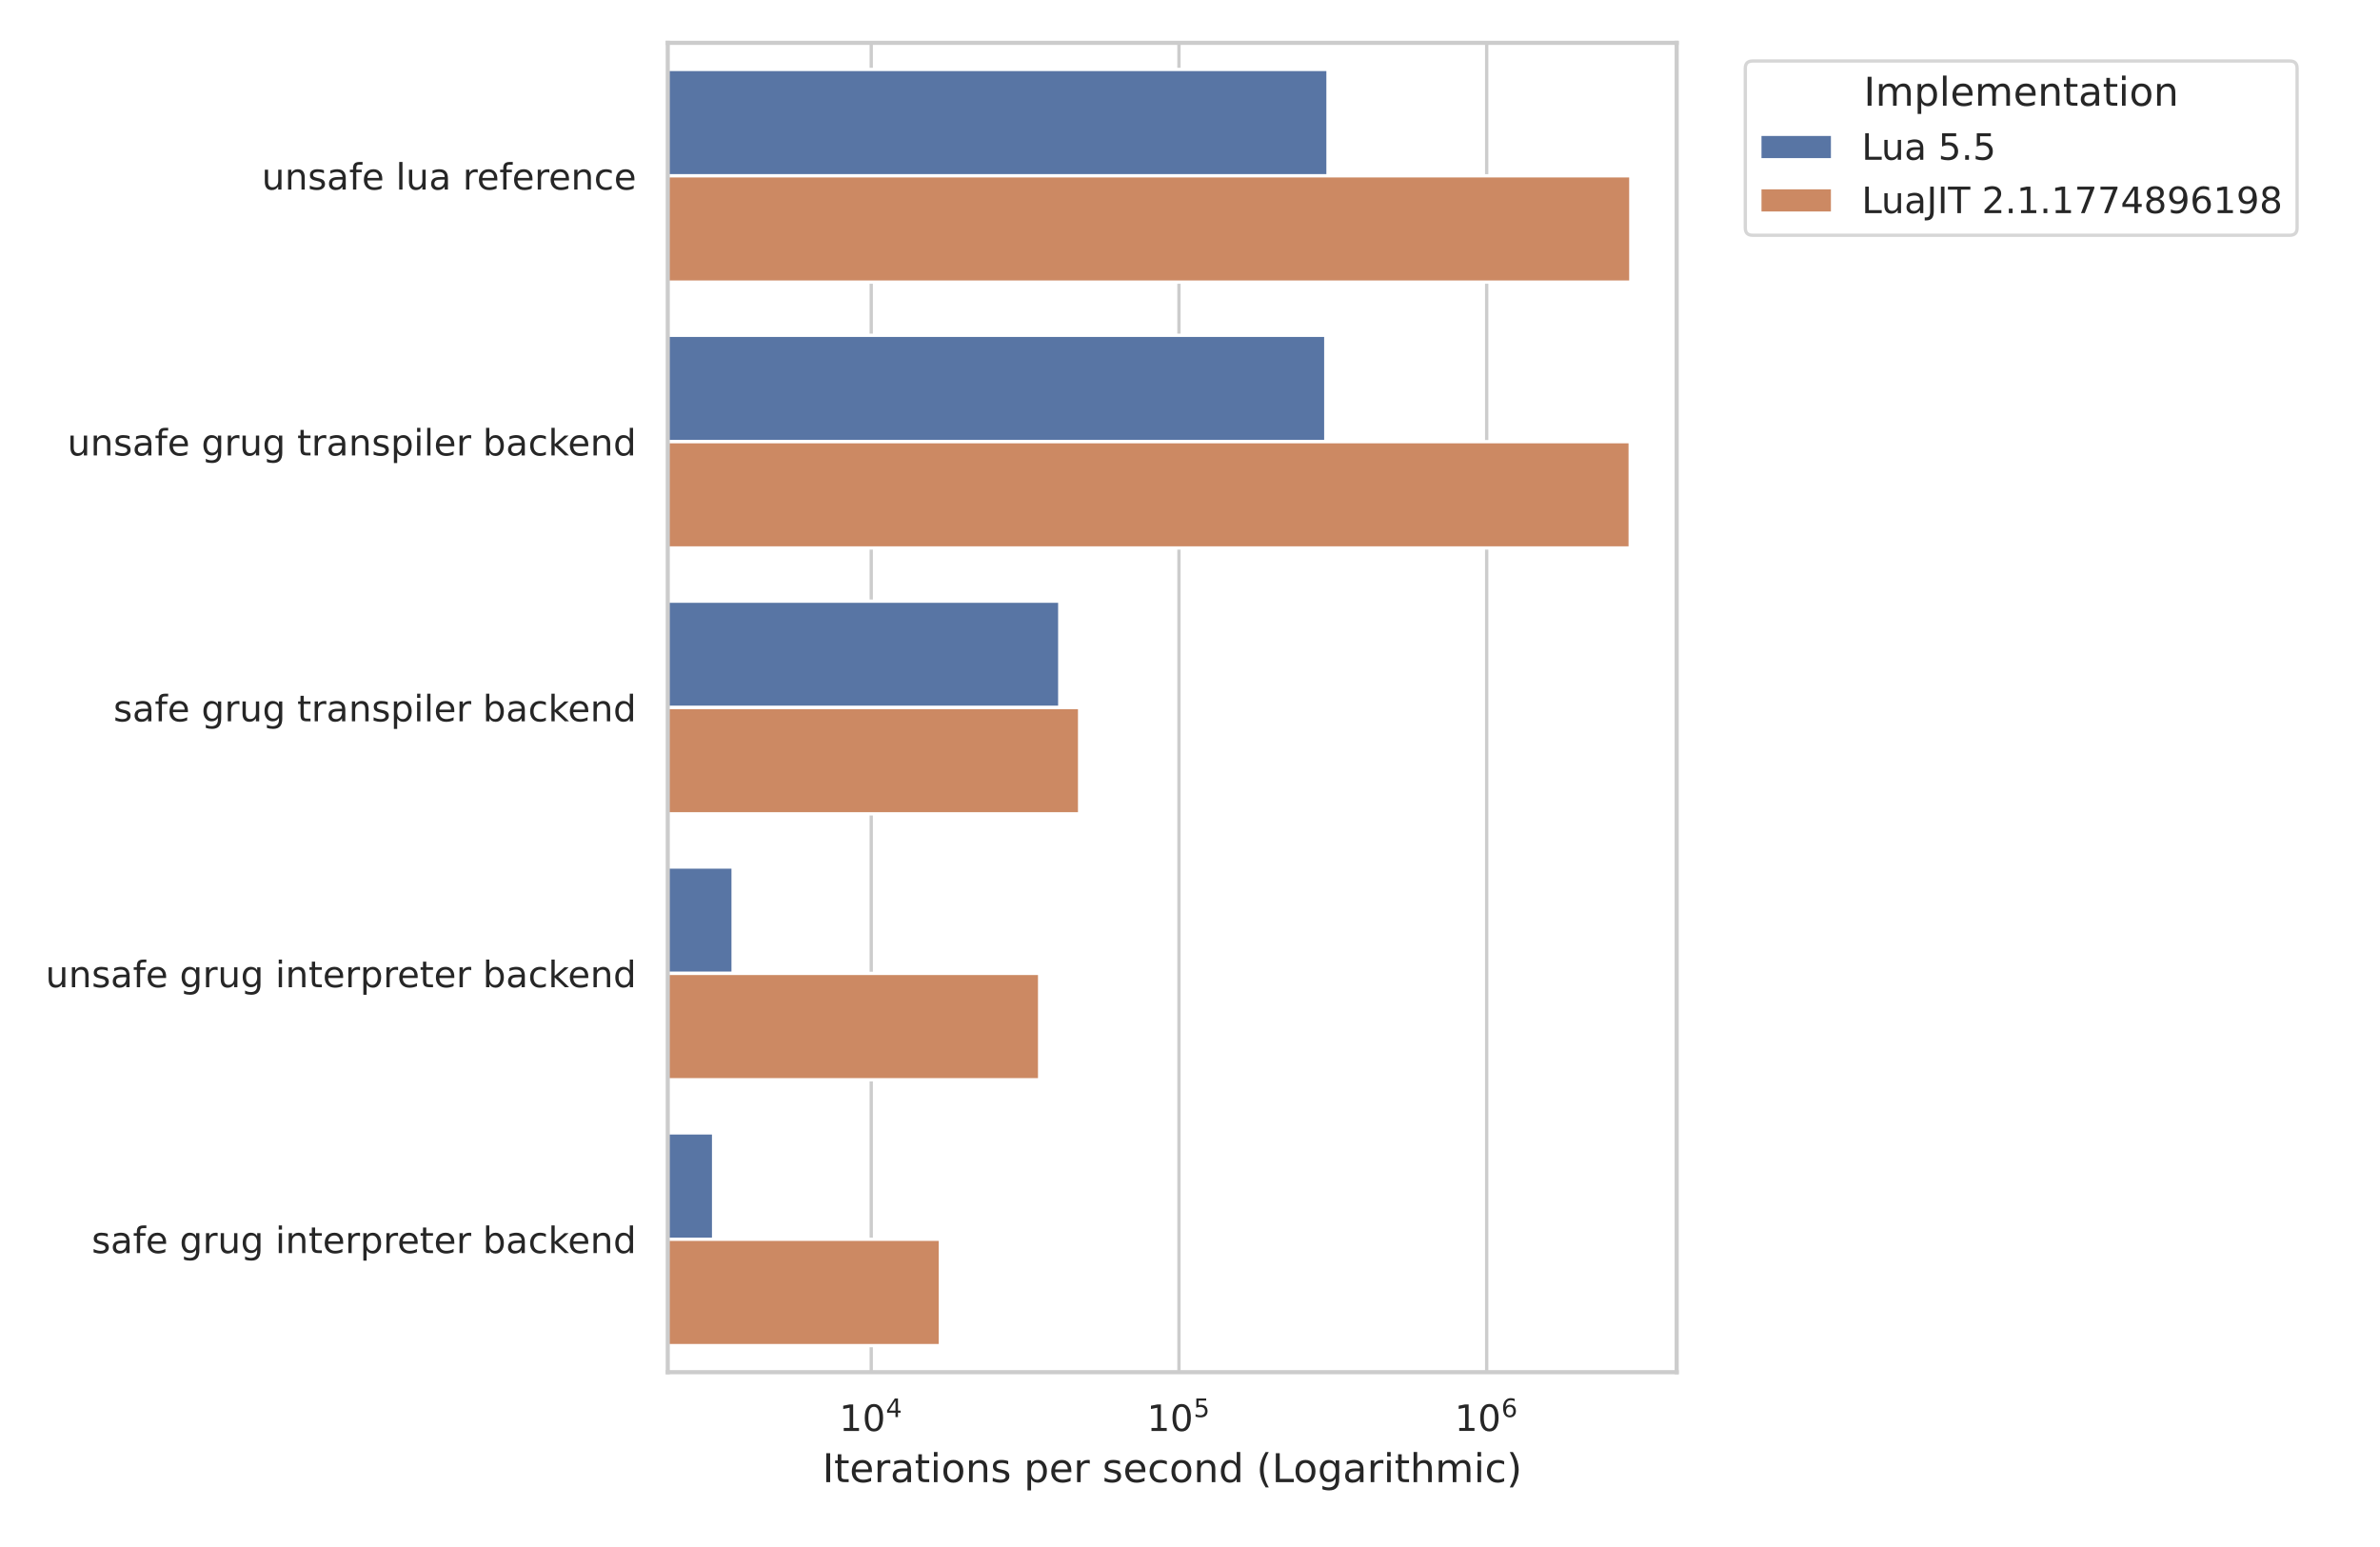
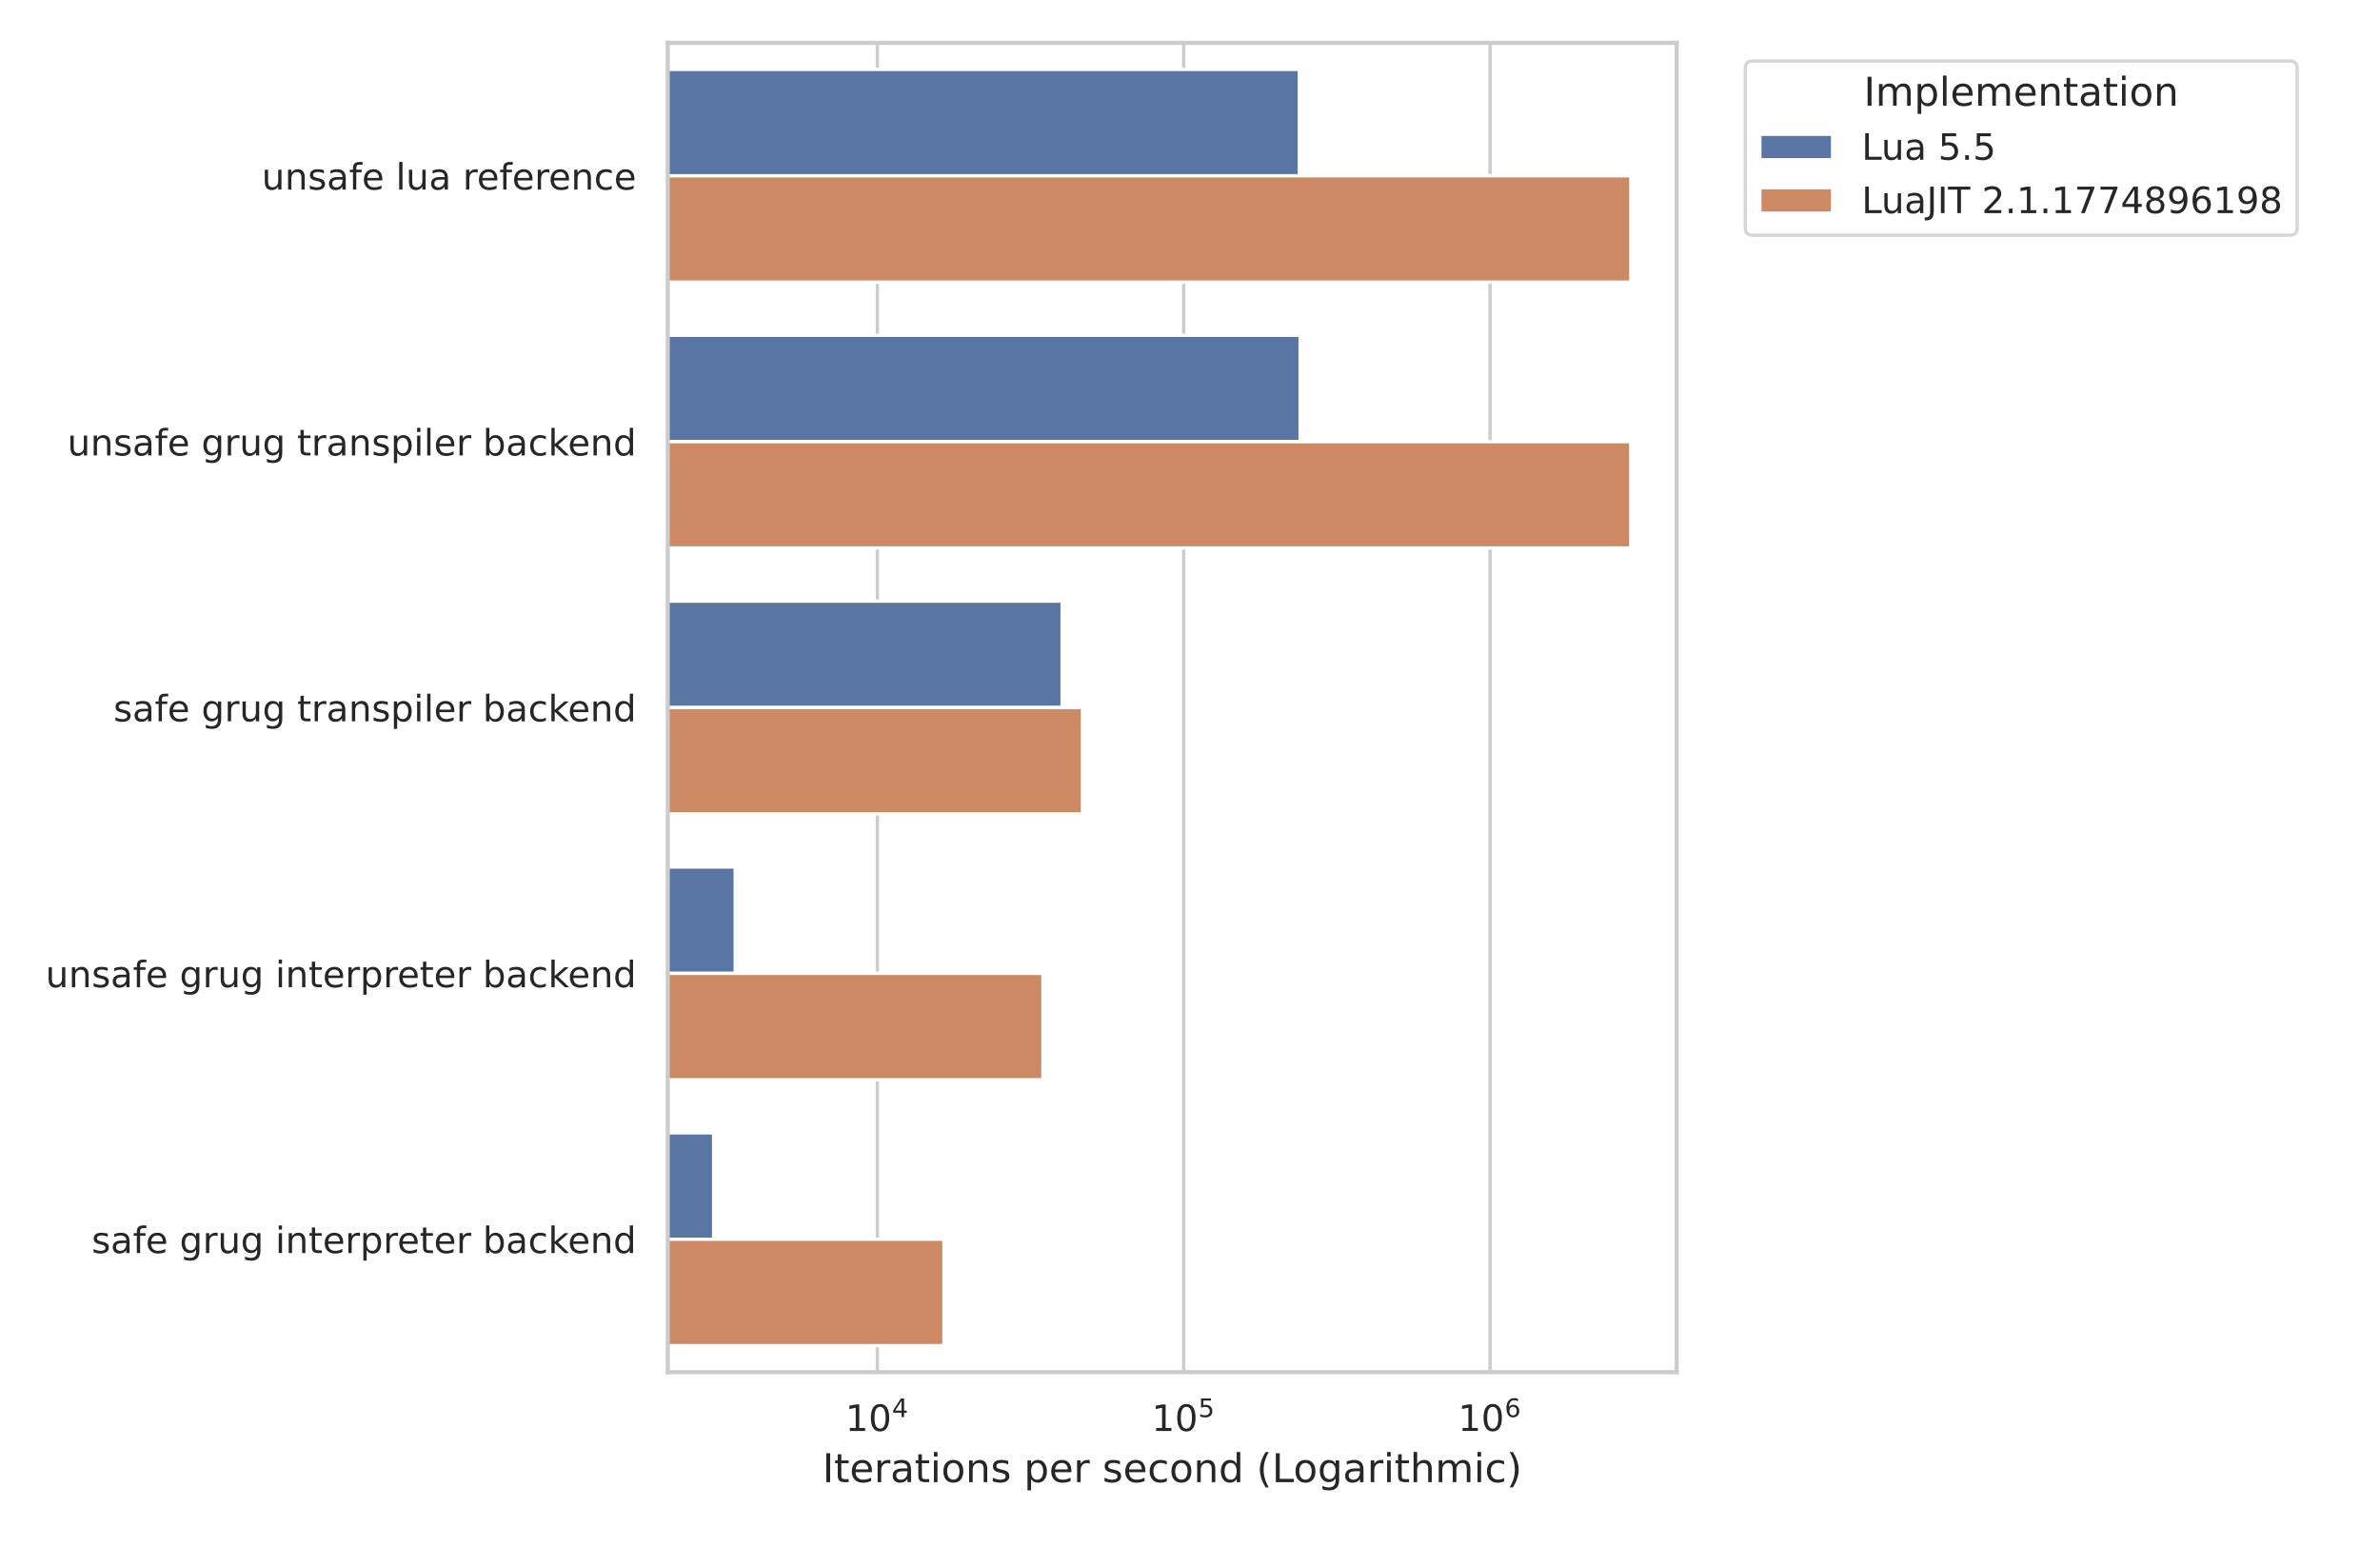
<svg xmlns="http://www.w3.org/2000/svg" xmlns:xlink="http://www.w3.org/1999/xlink" width="720pt" height="468pt" viewBox="0 0 720 468" version="1.1">
  <defs>
    <style type="text/css">*{stroke-linejoin: round; stroke-linecap: butt}</style>
  </defs>
  <g id="figure_1">
    <g id="patch_1">
      <path d="M 0 468  L 720 468  L 720 0  L 0 0  z " style="fill: #ffffff" />
    </g>
    <g id="axes_1">
      <g id="patch_2">
        <path d="M 202.01 415.116  L 507.23 415.116  L 507.23 12.96  L 202.01 12.96  z " style="fill: #ffffff" />
      </g>
      <g id="matplotlib.axis_1">
        <g id="xtick_1">
          <g id="line2d_1">
-             <path d="M 263.566 415.116  L 263.566 12.96  " clip-path="url(#pcbdeb137a8)" style="fill: none; stroke: #cccccc; stroke-linecap: round" />
+             <path d="M 265.416 415.116  L 265.416 12.96  " clip-path="url(#p8ae3b99947)" style="fill: none; stroke: #cccccc; stroke-linecap: round" />
          </g>
          <g id="text_1">
-             <g style="fill: #262626" transform="translate(253.8859 432.9743) scale(0.11 -0.11)">
+             <g style="fill: #262626" transform="translate(255.7357 432.9743) scale(0.11 -0.11)">
              <defs>
                <path id="DejaVuSans-31" d="M 794 531  L 1825 531  L 1825 4091  L 703 3866  L 703 4441  L 1819 4666  L 2450 4666  L 2450 531  L 3481 531  L 3481 0  L 794 0  L 794 531  z " transform="scale(0.015625)" />
                <path id="DejaVuSans-30" d="M 2034 4250  Q 1547 4250 1301 3770  Q 1056 3291 1056 2328  Q 1056 1369 1301 889  Q 1547 409 2034 409  Q 2525 409 2770 889  Q 3016 1369 3016 2328  Q 3016 3291 2770 3770  Q 2525 4250 2034 4250  z M 2034 4750  Q 2819 4750 3233 4129  Q 3647 3509 3647 2328  Q 3647 1150 3233 529  Q 2819 -91 2034 -91  Q 1250 -91 836 529  Q 422 1150 422 2328  Q 422 3509 836 4129  Q 1250 4750 2034 4750  z " transform="scale(0.015625)" />
                <path id="DejaVuSans-34" d="M 2419 4116  L 825 1625  L 2419 1625  L 2419 4116  z M 2253 4666  L 3047 4666  L 3047 1625  L 3713 1625  L 3713 1100  L 3047 1100  L 3047 0  L 2419 0  L 2419 1100  L 313 1100  L 313 1709  L 2253 4666  z " transform="scale(0.015625)" />
              </defs>
              <use xlink:href="#DejaVuSans-31" transform="translate(0 0.684375)" />
              <use xlink:href="#DejaVuSans-30" transform="translate(63.62305 0.684375)" />
              <use xlink:href="#DejaVuSans-34" transform="translate(128.2031 38.96563) scale(0.7)" />
            </g>
          </g>
        </g>
        <g id="xtick_2">
          <g id="line2d_2">
-             <path d="M 356.662 415.116  L 356.662 12.96  " clip-path="url(#pcbdeb137a8)" style="fill: none; stroke: #cccccc; stroke-linecap: round" />
+             <path d="M 358.092 415.116  L 358.092 12.96  " clip-path="url(#p8ae3b99947)" style="fill: none; stroke: #cccccc; stroke-linecap: round" />
          </g>
          <g id="text_2">
-             <g style="fill: #262626" transform="translate(346.9825 432.9743) scale(0.11 -0.11)">
+             <g style="fill: #262626" transform="translate(348.4123 432.9743) scale(0.11 -0.11)">
              <defs>
                <path id="DejaVuSans-35" d="M 691 4666  L 3169 4666  L 3169 4134  L 1269 4134  L 1269 2991  Q 1406 3038 1543 3061  Q 1681 3084 1819 3084  Q 2600 3084 3056 2656  Q 3513 2228 3513 1497  Q 3513 744 3044 326  Q 2575 -91 1722 -91  Q 1428 -91 1123 -41  Q 819 9 494 109  L 494 744  Q 775 591 1075 516  Q 1375 441 1709 441  Q 2250 441 2565 725  Q 2881 1009 2881 1497  Q 2881 1984 2565 2268  Q 2250 2553 1709 2553  Q 1456 2553 1204 2497  Q 953 2441 691 2322  L 691 4666  z " transform="scale(0.015625)" />
              </defs>
              <use xlink:href="#DejaVuSans-31" transform="translate(0 0.684375)" />
              <use xlink:href="#DejaVuSans-30" transform="translate(63.62305 0.684375)" />
              <use xlink:href="#DejaVuSans-35" transform="translate(128.2031 38.96563) scale(0.7)" />
            </g>
          </g>
        </g>
        <g id="xtick_3">
          <g id="line2d_3">
-             <path d="M 449.759 415.116  L 449.759 12.96  " clip-path="url(#pcbdeb137a8)" style="fill: none; stroke: #cccccc; stroke-linecap: round" />
+             <path d="M 450.769 415.116  L 450.769 12.96  " clip-path="url(#p8ae3b99947)" style="fill: none; stroke: #cccccc; stroke-linecap: round" />
          </g>
          <g id="text_3">
-             <g style="fill: #262626" transform="translate(440.0791 432.9743) scale(0.11 -0.11)">
+             <g style="fill: #262626" transform="translate(441.0889 432.9743) scale(0.11 -0.11)">
              <defs>
                <path id="DejaVuSans-36" d="M 2113 2584  Q 1688 2584 1439 2293  Q 1191 2003 1191 1497  Q 1191 994 1439 701  Q 1688 409 2113 409  Q 2538 409 2786 701  Q 3034 994 3034 1497  Q 3034 2003 2786 2293  Q 2538 2584 2113 2584  z M 3366 4563  L 3366 3988  Q 3128 4100 2886 4159  Q 2644 4219 2406 4219  Q 1781 4219 1451 3797  Q 1122 3375 1075 2522  Q 1259 2794 1537 2939  Q 1816 3084 2150 3084  Q 2853 3084 3261 2657  Q 3669 2231 3669 1497  Q 3669 778 3244 343  Q 2819 -91 2113 -91  Q 1303 -91 875 529  Q 447 1150 447 2328  Q 447 3434 972 4092  Q 1497 4750 2381 4750  Q 2619 4750 2861 4703  Q 3103 4656 3366 4563  z " transform="scale(0.015625)" />
              </defs>
              <use xlink:href="#DejaVuSans-31" transform="translate(0 0.765625)" />
              <use xlink:href="#DejaVuSans-30" transform="translate(63.62305 0.765625)" />
              <use xlink:href="#DejaVuSans-36" transform="translate(128.2031 39.04688) scale(0.7)" />
            </g>
          </g>
        </g>
        <g id="xtick_4" />
        <g id="xtick_5" />
        <g id="xtick_6" />
        <g id="xtick_7" />
        <g id="xtick_8" />
        <g id="xtick_9" />
        <g id="xtick_10" />
        <g id="xtick_11" />
        <g id="xtick_12" />
        <g id="xtick_13" />
        <g id="xtick_14" />
        <g id="xtick_15" />
        <g id="xtick_16" />
        <g id="xtick_17" />
        <g id="xtick_18" />
        <g id="xtick_19" />
        <g id="xtick_20" />
        <g id="xtick_21" />
        <g id="xtick_22" />
        <g id="xtick_23" />
        <g id="xtick_24" />
        <g id="xtick_25" />
        <g id="xtick_26" />
        <g id="xtick_27" />
        <g id="xtick_28" />
        <g id="xtick_29" />
        <g id="text_4">
          <g style="fill: #262626" transform="translate(248.7809 448.3801) scale(0.12 -0.12)">
            <defs>
              <path id="DejaVuSans-49" d="M 628 4666  L 1259 4666  L 1259 0  L 628 0  L 628 4666  z " transform="scale(0.015625)" />
              <path id="DejaVuSans-74" d="M 1172 4494  L 1172 3500  L 2356 3500  L 2356 3053  L 1172 3053  L 1172 1153  Q 1172 725 1289 603  Q 1406 481 1766 481  L 2356 481  L 2356 0  L 1766 0  Q 1100 0 847 248  Q 594 497 594 1153  L 594 3053  L 172 3053  L 172 3500  L 594 3500  L 594 4494  L 1172 4494  z " transform="scale(0.015625)" />
              <path id="DejaVuSans-65" d="M 3597 1894  L 3597 1613  L 953 1613  Q 991 1019 1311 708  Q 1631 397 2203 397  Q 2534 397 2845 478  Q 3156 559 3463 722  L 3463 178  Q 3153 47 2828 -22  Q 2503 -91 2169 -91  Q 1331 -91 842 396  Q 353 884 353 1716  Q 353 2575 817 3079  Q 1281 3584 2069 3584  Q 2775 3584 3186 3129  Q 3597 2675 3597 1894  z M 3022 2063  Q 3016 2534 2758 2815  Q 2500 3097 2075 3097  Q 1594 3097 1305 2825  Q 1016 2553 972 2059  L 3022 2063  z " transform="scale(0.015625)" />
              <path id="DejaVuSans-72" d="M 2631 2963  Q 2534 3019 2420 3045  Q 2306 3072 2169 3072  Q 1681 3072 1420 2755  Q 1159 2438 1159 1844  L 1159 0  L 581 0  L 581 3500  L 1159 3500  L 1159 2956  Q 1341 3275 1631 3429  Q 1922 3584 2338 3584  Q 2397 3584 2469 3576  Q 2541 3569 2628 3553  L 2631 2963  z " transform="scale(0.015625)" />
              <path id="DejaVuSans-61" d="M 2194 1759  Q 1497 1759 1228 1600  Q 959 1441 959 1056  Q 959 750 1161 570  Q 1363 391 1709 391  Q 2188 391 2477 730  Q 2766 1069 2766 1631  L 2766 1759  L 2194 1759  z M 3341 1997  L 3341 0  L 2766 0  L 2766 531  Q 2569 213 2275 61  Q 1981 -91 1556 -91  Q 1019 -91 701 211  Q 384 513 384 1019  Q 384 1609 779 1909  Q 1175 2209 1959 2209  L 2766 2209  L 2766 2266  Q 2766 2663 2505 2880  Q 2244 3097 1772 3097  Q 1472 3097 1187 3025  Q 903 2953 641 2809  L 641 3341  Q 956 3463 1253 3523  Q 1550 3584 1831 3584  Q 2591 3584 2966 3190  Q 3341 2797 3341 1997  z " transform="scale(0.015625)" />
              <path id="DejaVuSans-69" d="M 603 3500  L 1178 3500  L 1178 0  L 603 0  L 603 3500  z M 603 4863  L 1178 4863  L 1178 4134  L 603 4134  L 603 4863  z " transform="scale(0.015625)" />
              <path id="DejaVuSans-6f" d="M 1959 3097  Q 1497 3097 1228 2736  Q 959 2375 959 1747  Q 959 1119 1226 758  Q 1494 397 1959 397  Q 2419 397 2687 759  Q 2956 1122 2956 1747  Q 2956 2369 2687 2733  Q 2419 3097 1959 3097  z M 1959 3584  Q 2709 3584 3137 3096  Q 3566 2609 3566 1747  Q 3566 888 3137 398  Q 2709 -91 1959 -91  Q 1206 -91 779 398  Q 353 888 353 1747  Q 353 2609 779 3096  Q 1206 3584 1959 3584  z " transform="scale(0.015625)" />
              <path id="DejaVuSans-6e" d="M 3513 2113  L 3513 0  L 2938 0  L 2938 2094  Q 2938 2591 2744 2837  Q 2550 3084 2163 3084  Q 1697 3084 1428 2787  Q 1159 2491 1159 1978  L 1159 0  L 581 0  L 581 3500  L 1159 3500  L 1159 2956  Q 1366 3272 1645 3428  Q 1925 3584 2291 3584  Q 2894 3584 3203 3211  Q 3513 2838 3513 2113  z " transform="scale(0.015625)" />
              <path id="DejaVuSans-73" d="M 2834 3397  L 2834 2853  Q 2591 2978 2328 3040  Q 2066 3103 1784 3103  Q 1356 3103 1142 2972  Q 928 2841 928 2578  Q 928 2378 1081 2264  Q 1234 2150 1697 2047  L 1894 2003  Q 2506 1872 2764 1633  Q 3022 1394 3022 966  Q 3022 478 2636 193  Q 2250 -91 1575 -91  Q 1294 -91 989 -36  Q 684 19 347 128  L 347 722  Q 666 556 975 473  Q 1284 391 1588 391  Q 1994 391 2212 530  Q 2431 669 2431 922  Q 2431 1156 2273 1281  Q 2116 1406 1581 1522  L 1381 1569  Q 847 1681 609 1914  Q 372 2147 372 2553  Q 372 3047 722 3315  Q 1072 3584 1716 3584  Q 2034 3584 2315 3537  Q 2597 3491 2834 3397  z " transform="scale(0.015625)" />
              <path id="DejaVuSans-20" transform="scale(0.015625)" />
              <path id="DejaVuSans-70" d="M 1159 525  L 1159 -1331  L 581 -1331  L 581 3500  L 1159 3500  L 1159 2969  Q 1341 3281 1617 3432  Q 1894 3584 2278 3584  Q 2916 3584 3314 3078  Q 3713 2572 3713 1747  Q 3713 922 3314 415  Q 2916 -91 2278 -91  Q 1894 -91 1617 61  Q 1341 213 1159 525  z M 3116 1747  Q 3116 2381 2855 2742  Q 2594 3103 2138 3103  Q 1681 3103 1420 2742  Q 1159 2381 1159 1747  Q 1159 1113 1420 752  Q 1681 391 2138 391  Q 2594 391 2855 752  Q 3116 1113 3116 1747  z " transform="scale(0.015625)" />
              <path id="DejaVuSans-63" d="M 3122 3366  L 3122 2828  Q 2878 2963 2633 3030  Q 2388 3097 2138 3097  Q 1578 3097 1268 2742  Q 959 2388 959 1747  Q 959 1106 1268 751  Q 1578 397 2138 397  Q 2388 397 2633 464  Q 2878 531 3122 666  L 3122 134  Q 2881 22 2623 -34  Q 2366 -91 2075 -91  Q 1284 -91 818 406  Q 353 903 353 1747  Q 353 2603 823 3093  Q 1294 3584 2113 3584  Q 2378 3584 2631 3529  Q 2884 3475 3122 3366  z " transform="scale(0.015625)" />
              <path id="DejaVuSans-64" d="M 2906 2969  L 2906 4863  L 3481 4863  L 3481 0  L 2906 0  L 2906 525  Q 2725 213 2448 61  Q 2172 -91 1784 -91  Q 1150 -91 751 415  Q 353 922 353 1747  Q 353 2572 751 3078  Q 1150 3584 1784 3584  Q 2172 3584 2448 3432  Q 2725 3281 2906 2969  z M 947 1747  Q 947 1113 1208 752  Q 1469 391 1925 391  Q 2381 391 2643 752  Q 2906 1113 2906 1747  Q 2906 2381 2643 2742  Q 2381 3103 1925 3103  Q 1469 3103 1208 2742  Q 947 2381 947 1747  z " transform="scale(0.015625)" />
              <path id="DejaVuSans-28" d="M 1984 4856  Q 1566 4138 1362 3434  Q 1159 2731 1159 2009  Q 1159 1288 1364 580  Q 1569 -128 1984 -844  L 1484 -844  Q 1016 -109 783 600  Q 550 1309 550 2009  Q 550 2706 781 3412  Q 1013 4119 1484 4856  L 1984 4856  z " transform="scale(0.015625)" />
              <path id="DejaVuSans-4c" d="M 628 4666  L 1259 4666  L 1259 531  L 3531 531  L 3531 0  L 628 0  L 628 4666  z " transform="scale(0.015625)" />
              <path id="DejaVuSans-67" d="M 2906 1791  Q 2906 2416 2648 2759  Q 2391 3103 1925 3103  Q 1463 3103 1205 2759  Q 947 2416 947 1791  Q 947 1169 1205 825  Q 1463 481 1925 481  Q 2391 481 2648 825  Q 2906 1169 2906 1791  z M 3481 434  Q 3481 -459 3084 -895  Q 2688 -1331 1869 -1331  Q 1566 -1331 1297 -1286  Q 1028 -1241 775 -1147  L 775 -588  Q 1028 -725 1275 -790  Q 1522 -856 1778 -856  Q 2344 -856 2625 -561  Q 2906 -266 2906 331  L 2906 616  Q 2728 306 2450 153  Q 2172 0 1784 0  Q 1141 0 747 490  Q 353 981 353 1791  Q 353 2603 747 3093  Q 1141 3584 1784 3584  Q 2172 3584 2450 3431  Q 2728 3278 2906 2969  L 2906 3500  L 3481 3500  L 3481 434  z " transform="scale(0.015625)" />
              <path id="DejaVuSans-68" d="M 3513 2113  L 3513 0  L 2938 0  L 2938 2094  Q 2938 2591 2744 2837  Q 2550 3084 2163 3084  Q 1697 3084 1428 2787  Q 1159 2491 1159 1978  L 1159 0  L 581 0  L 581 4863  L 1159 4863  L 1159 2956  Q 1366 3272 1645 3428  Q 1925 3584 2291 3584  Q 2894 3584 3203 3211  Q 3513 2838 3513 2113  z " transform="scale(0.015625)" />
              <path id="DejaVuSans-6d" d="M 3328 2828  Q 3544 3216 3844 3400  Q 4144 3584 4550 3584  Q 5097 3584 5394 3201  Q 5691 2819 5691 2113  L 5691 0  L 5113 0  L 5113 2094  Q 5113 2597 4934 2840  Q 4756 3084 4391 3084  Q 3944 3084 3684 2787  Q 3425 2491 3425 1978  L 3425 0  L 2847 0  L 2847 2094  Q 2847 2600 2669 2842  Q 2491 3084 2119 3084  Q 1678 3084 1418 2786  Q 1159 2488 1159 1978  L 1159 0  L 581 0  L 581 3500  L 1159 3500  L 1159 2956  Q 1356 3278 1631 3431  Q 1906 3584 2284 3584  Q 2666 3584 2933 3390  Q 3200 3197 3328 2828  z " transform="scale(0.015625)" />
              <path id="DejaVuSans-29" d="M 513 4856  L 1013 4856  Q 1481 4119 1714 3412  Q 1947 2706 1947 2009  Q 1947 1309 1714 600  Q 1481 -109 1013 -844  L 513 -844  Q 928 -128 1133 580  Q 1338 1288 1338 2009  Q 1338 2731 1133 3434  Q 928 4138 513 4856  z " transform="scale(0.015625)" />
            </defs>
            <use xlink:href="#DejaVuSans-49" />
            <use xlink:href="#DejaVuSans-74" transform="translate(29.49219 0)" />
            <use xlink:href="#DejaVuSans-65" transform="translate(68.70117 0)" />
            <use xlink:href="#DejaVuSans-72" transform="translate(130.2246 0)" />
            <use xlink:href="#DejaVuSans-61" transform="translate(171.3379 0)" />
            <use xlink:href="#DejaVuSans-74" transform="translate(232.6172 0)" />
            <use xlink:href="#DejaVuSans-69" transform="translate(271.8262 0)" />
            <use xlink:href="#DejaVuSans-6f" transform="translate(299.6094 0)" />
            <use xlink:href="#DejaVuSans-6e" transform="translate(360.791 0)" />
            <use xlink:href="#DejaVuSans-73" transform="translate(424.1699 0)" />
            <use xlink:href="#DejaVuSans-20" transform="translate(476.2695 0)" />
            <use xlink:href="#DejaVuSans-70" transform="translate(508.0566 0)" />
            <use xlink:href="#DejaVuSans-65" transform="translate(571.5332 0)" />
            <use xlink:href="#DejaVuSans-72" transform="translate(633.0566 0)" />
            <use xlink:href="#DejaVuSans-20" transform="translate(674.1699 0)" />
            <use xlink:href="#DejaVuSans-73" transform="translate(705.957 0)" />
            <use xlink:href="#DejaVuSans-65" transform="translate(758.0566 0)" />
            <use xlink:href="#DejaVuSans-63" transform="translate(819.5801 0)" />
            <use xlink:href="#DejaVuSans-6f" transform="translate(874.5605 0)" />
            <use xlink:href="#DejaVuSans-6e" transform="translate(935.7422 0)" />
            <use xlink:href="#DejaVuSans-64" transform="translate(999.1211 0)" />
            <use xlink:href="#DejaVuSans-20" transform="translate(1062.598 0)" />
            <use xlink:href="#DejaVuSans-28" transform="translate(1094.385 0)" />
            <use xlink:href="#DejaVuSans-4c" transform="translate(1133.398 0)" />
            <use xlink:href="#DejaVuSans-6f" transform="translate(1187.361 0)" />
            <use xlink:href="#DejaVuSans-67" transform="translate(1248.543 0)" />
            <use xlink:href="#DejaVuSans-61" transform="translate(1312.02 0)" />
            <use xlink:href="#DejaVuSans-72" transform="translate(1373.299 0)" />
            <use xlink:href="#DejaVuSans-69" transform="translate(1414.412 0)" />
            <use xlink:href="#DejaVuSans-74" transform="translate(1442.195 0)" />
            <use xlink:href="#DejaVuSans-68" transform="translate(1481.404 0)" />
            <use xlink:href="#DejaVuSans-6d" transform="translate(1544.783 0)" />
            <use xlink:href="#DejaVuSans-69" transform="translate(1642.195 0)" />
            <use xlink:href="#DejaVuSans-63" transform="translate(1669.979 0)" />
            <use xlink:href="#DejaVuSans-29" transform="translate(1724.959 0)" />
          </g>
        </g>
      </g>
      <g id="matplotlib.axis_2">
        <g id="ytick_1">
          <g id="text_5">
            <g style="fill: #262626" transform="translate(79.18078 57.35474) scale(0.11 -0.11)">
              <defs>
                <path id="DejaVuSans-75" d="M 544 1381  L 544 3500  L 1119 3500  L 1119 1403  Q 1119 906 1312 657  Q 1506 409 1894 409  Q 2359 409 2629 706  Q 2900 1003 2900 1516  L 2900 3500  L 3475 3500  L 3475 0  L 2900 0  L 2900 538  Q 2691 219 2414 64  Q 2138 -91 1772 -91  Q 1169 -91 856 284  Q 544 659 544 1381  z M 1991 3584  L 1991 3584  z " transform="scale(0.015625)" />
                <path id="DejaVuSans-66" d="M 2375 4863  L 2375 4384  L 1825 4384  Q 1516 4384 1395 4259  Q 1275 4134 1275 3809  L 1275 3500  L 2222 3500  L 2222 3053  L 1275 3053  L 1275 0  L 697 0  L 697 3053  L 147 3053  L 147 3500  L 697 3500  L 697 3744  Q 697 4328 969 4595  Q 1241 4863 1831 4863  L 2375 4863  z " transform="scale(0.015625)" />
                <path id="DejaVuSans-6c" d="M 603 4863  L 1178 4863  L 1178 0  L 603 0  L 603 4863  z " transform="scale(0.015625)" />
              </defs>
              <use xlink:href="#DejaVuSans-75" />
              <use xlink:href="#DejaVuSans-6e" transform="translate(63.37891 0)" />
              <use xlink:href="#DejaVuSans-73" transform="translate(126.7578 0)" />
              <use xlink:href="#DejaVuSans-61" transform="translate(178.8574 0)" />
              <use xlink:href="#DejaVuSans-66" transform="translate(240.1367 0)" />
              <use xlink:href="#DejaVuSans-65" transform="translate(275.3418 0)" />
              <use xlink:href="#DejaVuSans-20" transform="translate(336.8652 0)" />
              <use xlink:href="#DejaVuSans-6c" transform="translate(368.6523 0)" />
              <use xlink:href="#DejaVuSans-75" transform="translate(396.4355 0)" />
              <use xlink:href="#DejaVuSans-61" transform="translate(459.8145 0)" />
              <use xlink:href="#DejaVuSans-20" transform="translate(521.0938 0)" />
              <use xlink:href="#DejaVuSans-72" transform="translate(552.8809 0)" />
              <use xlink:href="#DejaVuSans-65" transform="translate(591.7441 0)" />
              <use xlink:href="#DejaVuSans-66" transform="translate(653.2676 0)" />
              <use xlink:href="#DejaVuSans-65" transform="translate(688.4727 0)" />
              <use xlink:href="#DejaVuSans-72" transform="translate(749.9961 0)" />
              <use xlink:href="#DejaVuSans-65" transform="translate(788.8594 0)" />
              <use xlink:href="#DejaVuSans-6e" transform="translate(850.3828 0)" />
              <use xlink:href="#DejaVuSans-63" transform="translate(913.7617 0)" />
              <use xlink:href="#DejaVuSans-65" transform="translate(968.7422 0)" />
            </g>
          </g>
        </g>
        <g id="ytick_2">
          <g id="text_6">
            <g style="fill: #262626" transform="translate(20.37891 137.7859) scale(0.11 -0.11)">
              <defs>
                <path id="DejaVuSans-62" d="M 3116 1747  Q 3116 2381 2855 2742  Q 2594 3103 2138 3103  Q 1681 3103 1420 2742  Q 1159 2381 1159 1747  Q 1159 1113 1420 752  Q 1681 391 2138 391  Q 2594 391 2855 752  Q 3116 1113 3116 1747  z M 1159 2969  Q 1341 3281 1617 3432  Q 1894 3584 2278 3584  Q 2916 3584 3314 3078  Q 3713 2572 3713 1747  Q 3713 922 3314 415  Q 2916 -91 2278 -91  Q 1894 -91 1617 61  Q 1341 213 1159 525  L 1159 0  L 581 0  L 581 4863  L 1159 4863  L 1159 2969  z " transform="scale(0.015625)" />
                <path id="DejaVuSans-6b" d="M 581 4863  L 1159 4863  L 1159 1991  L 2875 3500  L 3609 3500  L 1753 1863  L 3688 0  L 2938 0  L 1159 1709  L 1159 0  L 581 0  L 581 4863  z " transform="scale(0.015625)" />
              </defs>
              <use xlink:href="#DejaVuSans-75" />
              <use xlink:href="#DejaVuSans-6e" transform="translate(63.37891 0)" />
              <use xlink:href="#DejaVuSans-73" transform="translate(126.7578 0)" />
              <use xlink:href="#DejaVuSans-61" transform="translate(178.8574 0)" />
              <use xlink:href="#DejaVuSans-66" transform="translate(240.1367 0)" />
              <use xlink:href="#DejaVuSans-65" transform="translate(275.3418 0)" />
              <use xlink:href="#DejaVuSans-20" transform="translate(336.8652 0)" />
              <use xlink:href="#DejaVuSans-67" transform="translate(368.6523 0)" />
              <use xlink:href="#DejaVuSans-72" transform="translate(432.1289 0)" />
              <use xlink:href="#DejaVuSans-75" transform="translate(473.2422 0)" />
              <use xlink:href="#DejaVuSans-67" transform="translate(536.6211 0)" />
              <use xlink:href="#DejaVuSans-20" transform="translate(600.0977 0)" />
              <use xlink:href="#DejaVuSans-74" transform="translate(631.8848 0)" />
              <use xlink:href="#DejaVuSans-72" transform="translate(671.0938 0)" />
              <use xlink:href="#DejaVuSans-61" transform="translate(712.207 0)" />
              <use xlink:href="#DejaVuSans-6e" transform="translate(773.4863 0)" />
              <use xlink:href="#DejaVuSans-73" transform="translate(836.8652 0)" />
              <use xlink:href="#DejaVuSans-70" transform="translate(888.9648 0)" />
              <use xlink:href="#DejaVuSans-69" transform="translate(952.4414 0)" />
              <use xlink:href="#DejaVuSans-6c" transform="translate(980.2246 0)" />
              <use xlink:href="#DejaVuSans-65" transform="translate(1008.008 0)" />
              <use xlink:href="#DejaVuSans-72" transform="translate(1069.531 0)" />
              <use xlink:href="#DejaVuSans-20" transform="translate(1110.645 0)" />
              <use xlink:href="#DejaVuSans-62" transform="translate(1142.432 0)" />
              <use xlink:href="#DejaVuSans-61" transform="translate(1205.908 0)" />
              <use xlink:href="#DejaVuSans-63" transform="translate(1267.188 0)" />
              <use xlink:href="#DejaVuSans-6b" transform="translate(1322.168 0)" />
              <use xlink:href="#DejaVuSans-65" transform="translate(1376.453 0)" />
              <use xlink:href="#DejaVuSans-6e" transform="translate(1437.977 0)" />
              <use xlink:href="#DejaVuSans-64" transform="translate(1501.355 0)" />
            </g>
          </g>
        </g>
        <g id="ytick_3">
          <g id="text_7">
            <g style="fill: #262626" transform="translate(34.32141 218.2171) scale(0.11 -0.11)">
              <use xlink:href="#DejaVuSans-73" />
              <use xlink:href="#DejaVuSans-61" transform="translate(52.09961 0)" />
              <use xlink:href="#DejaVuSans-66" transform="translate(113.3789 0)" />
              <use xlink:href="#DejaVuSans-65" transform="translate(148.584 0)" />
              <use xlink:href="#DejaVuSans-20" transform="translate(210.1074 0)" />
              <use xlink:href="#DejaVuSans-67" transform="translate(241.8945 0)" />
              <use xlink:href="#DejaVuSans-72" transform="translate(305.3711 0)" />
              <use xlink:href="#DejaVuSans-75" transform="translate(346.4844 0)" />
              <use xlink:href="#DejaVuSans-67" transform="translate(409.8633 0)" />
              <use xlink:href="#DejaVuSans-20" transform="translate(473.3398 0)" />
              <use xlink:href="#DejaVuSans-74" transform="translate(505.127 0)" />
              <use xlink:href="#DejaVuSans-72" transform="translate(544.3359 0)" />
              <use xlink:href="#DejaVuSans-61" transform="translate(585.4492 0)" />
              <use xlink:href="#DejaVuSans-6e" transform="translate(646.7285 0)" />
              <use xlink:href="#DejaVuSans-73" transform="translate(710.1074 0)" />
              <use xlink:href="#DejaVuSans-70" transform="translate(762.207 0)" />
              <use xlink:href="#DejaVuSans-69" transform="translate(825.6836 0)" />
              <use xlink:href="#DejaVuSans-6c" transform="translate(853.4668 0)" />
              <use xlink:href="#DejaVuSans-65" transform="translate(881.25 0)" />
              <use xlink:href="#DejaVuSans-72" transform="translate(942.7734 0)" />
              <use xlink:href="#DejaVuSans-20" transform="translate(983.8867 0)" />
              <use xlink:href="#DejaVuSans-62" transform="translate(1015.674 0)" />
              <use xlink:href="#DejaVuSans-61" transform="translate(1079.15 0)" />
              <use xlink:href="#DejaVuSans-63" transform="translate(1140.43 0)" />
              <use xlink:href="#DejaVuSans-6b" transform="translate(1195.41 0)" />
              <use xlink:href="#DejaVuSans-65" transform="translate(1249.695 0)" />
              <use xlink:href="#DejaVuSans-6e" transform="translate(1311.219 0)" />
              <use xlink:href="#DejaVuSans-64" transform="translate(1374.598 0)" />
            </g>
          </g>
        </g>
        <g id="ytick_4">
          <g id="text_8">
            <g style="fill: #262626" transform="translate(13.78234 298.6483) scale(0.11 -0.11)">
              <use xlink:href="#DejaVuSans-75" />
              <use xlink:href="#DejaVuSans-6e" transform="translate(63.37891 0)" />
              <use xlink:href="#DejaVuSans-73" transform="translate(126.7578 0)" />
              <use xlink:href="#DejaVuSans-61" transform="translate(178.8574 0)" />
              <use xlink:href="#DejaVuSans-66" transform="translate(240.1367 0)" />
              <use xlink:href="#DejaVuSans-65" transform="translate(275.3418 0)" />
              <use xlink:href="#DejaVuSans-20" transform="translate(336.8652 0)" />
              <use xlink:href="#DejaVuSans-67" transform="translate(368.6523 0)" />
              <use xlink:href="#DejaVuSans-72" transform="translate(432.1289 0)" />
              <use xlink:href="#DejaVuSans-75" transform="translate(473.2422 0)" />
              <use xlink:href="#DejaVuSans-67" transform="translate(536.6211 0)" />
              <use xlink:href="#DejaVuSans-20" transform="translate(600.0977 0)" />
              <use xlink:href="#DejaVuSans-69" transform="translate(631.8848 0)" />
              <use xlink:href="#DejaVuSans-6e" transform="translate(659.668 0)" />
              <use xlink:href="#DejaVuSans-74" transform="translate(723.0469 0)" />
              <use xlink:href="#DejaVuSans-65" transform="translate(762.2559 0)" />
              <use xlink:href="#DejaVuSans-72" transform="translate(823.7793 0)" />
              <use xlink:href="#DejaVuSans-70" transform="translate(864.8926 0)" />
              <use xlink:href="#DejaVuSans-72" transform="translate(928.3691 0)" />
              <use xlink:href="#DejaVuSans-65" transform="translate(967.2324 0)" />
              <use xlink:href="#DejaVuSans-74" transform="translate(1028.756 0)" />
              <use xlink:href="#DejaVuSans-65" transform="translate(1067.965 0)" />
              <use xlink:href="#DejaVuSans-72" transform="translate(1129.488 0)" />
              <use xlink:href="#DejaVuSans-20" transform="translate(1170.602 0)" />
              <use xlink:href="#DejaVuSans-62" transform="translate(1202.389 0)" />
              <use xlink:href="#DejaVuSans-61" transform="translate(1265.865 0)" />
              <use xlink:href="#DejaVuSans-63" transform="translate(1327.145 0)" />
              <use xlink:href="#DejaVuSans-6b" transform="translate(1382.125 0)" />
              <use xlink:href="#DejaVuSans-65" transform="translate(1436.41 0)" />
              <use xlink:href="#DejaVuSans-6e" transform="translate(1497.934 0)" />
              <use xlink:href="#DejaVuSans-64" transform="translate(1561.312 0)" />
            </g>
          </g>
        </g>
        <g id="ytick_5">
          <g id="text_9">
            <g style="fill: #262626" transform="translate(27.72484 379.0795) scale(0.11 -0.11)">
              <use xlink:href="#DejaVuSans-73" />
              <use xlink:href="#DejaVuSans-61" transform="translate(52.09961 0)" />
              <use xlink:href="#DejaVuSans-66" transform="translate(113.3789 0)" />
              <use xlink:href="#DejaVuSans-65" transform="translate(148.584 0)" />
              <use xlink:href="#DejaVuSans-20" transform="translate(210.1074 0)" />
              <use xlink:href="#DejaVuSans-67" transform="translate(241.8945 0)" />
              <use xlink:href="#DejaVuSans-72" transform="translate(305.3711 0)" />
              <use xlink:href="#DejaVuSans-75" transform="translate(346.4844 0)" />
              <use xlink:href="#DejaVuSans-67" transform="translate(409.8633 0)" />
              <use xlink:href="#DejaVuSans-20" transform="translate(473.3398 0)" />
              <use xlink:href="#DejaVuSans-69" transform="translate(505.127 0)" />
              <use xlink:href="#DejaVuSans-6e" transform="translate(532.9102 0)" />
              <use xlink:href="#DejaVuSans-74" transform="translate(596.2891 0)" />
              <use xlink:href="#DejaVuSans-65" transform="translate(635.498 0)" />
              <use xlink:href="#DejaVuSans-72" transform="translate(697.0215 0)" />
              <use xlink:href="#DejaVuSans-70" transform="translate(738.1348 0)" />
              <use xlink:href="#DejaVuSans-72" transform="translate(801.6113 0)" />
              <use xlink:href="#DejaVuSans-65" transform="translate(840.4746 0)" />
              <use xlink:href="#DejaVuSans-74" transform="translate(901.998 0)" />
              <use xlink:href="#DejaVuSans-65" transform="translate(941.207 0)" />
              <use xlink:href="#DejaVuSans-72" transform="translate(1002.73 0)" />
              <use xlink:href="#DejaVuSans-20" transform="translate(1043.844 0)" />
              <use xlink:href="#DejaVuSans-62" transform="translate(1075.631 0)" />
              <use xlink:href="#DejaVuSans-61" transform="translate(1139.107 0)" />
              <use xlink:href="#DejaVuSans-63" transform="translate(1200.387 0)" />
              <use xlink:href="#DejaVuSans-6b" transform="translate(1255.367 0)" />
              <use xlink:href="#DejaVuSans-65" transform="translate(1309.652 0)" />
              <use xlink:href="#DejaVuSans-6e" transform="translate(1371.176 0)" />
              <use xlink:href="#DejaVuSans-64" transform="translate(1434.555 0)" />
            </g>
          </g>
        </g>
      </g>
      <g id="patch_3">
-         <path d="M -93205.436 21.003  L 401.752 21.003  L 401.752 53.176  L -93205.436 53.176  z " clip-path="url(#pcbdeb137a8)" style="fill: #5875a4; stroke: #ffffff; stroke-linejoin: miter" />
+         <path d="M -92781.914 21.003  L 393.058 21.003  L 393.058 53.176  L -92781.914 53.176  z " clip-path="url(#p8ae3b99947)" style="fill: #5875a4; stroke: #ffffff; stroke-linejoin: miter" />
      </g>
      <g id="patch_4">
-         <path d="M -93205.436 101.434  L 401.083 101.434  L 401.083 133.607  L -93205.436 133.607  z " clip-path="url(#pcbdeb137a8)" style="fill: #5875a4; stroke: #ffffff; stroke-linejoin: miter" />
+         <path d="M -92781.914 101.434  L 393.317 101.434  L 393.317 133.607  L -92781.914 133.607  z " clip-path="url(#p8ae3b99947)" style="fill: #5875a4; stroke: #ffffff; stroke-linejoin: miter" />
      </g>
      <g id="patch_5">
-         <path d="M -93205.436 181.866  L 320.6 181.866  L 320.6 214.038  L -93205.436 214.038  z " clip-path="url(#pcbdeb137a8)" style="fill: #5875a4; stroke: #ffffff; stroke-linejoin: miter" />
+         <path d="M -92781.914 181.866  L 321.308 181.866  L 321.308 214.038  L -92781.914 214.038  z " clip-path="url(#p8ae3b99947)" style="fill: #5875a4; stroke: #ffffff; stroke-linejoin: miter" />
      </g>
      <g id="patch_6">
-         <path d="M -93205.436 262.297  L 221.78 262.297  L 221.78 294.469  L -93205.436 294.469  z " clip-path="url(#pcbdeb137a8)" style="fill: #5875a4; stroke: #ffffff; stroke-linejoin: miter" />
+         <path d="M -92781.914 262.297  L 222.41 262.297  L 222.41 294.469  L -92781.914 294.469  z " clip-path="url(#p8ae3b99947)" style="fill: #5875a4; stroke: #ffffff; stroke-linejoin: miter" />
      </g>
      <g id="patch_7">
-         <path d="M -93205.436 342.728  L 215.884 342.728  L 215.884 374.9  L -93205.436 374.9  z " clip-path="url(#pcbdeb137a8)" style="fill: #5875a4; stroke: #ffffff; stroke-linejoin: miter" />
+         <path d="M -92781.914 342.728  L 215.884 342.728  L 215.884 374.9  L -92781.914 374.9  z " clip-path="url(#p8ae3b99947)" style="fill: #5875a4; stroke: #ffffff; stroke-linejoin: miter" />
      </g>
      <g id="patch_8">
-         <path d="M -93205.436 53.176  L 493.356 53.176  L 493.356 85.348  L -93205.436 85.348  z " clip-path="url(#pcbdeb137a8)" style="fill: #cc8963; stroke: #ffffff; stroke-linejoin: miter" />
+         <path d="M -92781.914 53.176  L 493.356 53.176  L 493.356 85.348  L -92781.914 85.348  z " clip-path="url(#p8ae3b99947)" style="fill: #cc8963; stroke: #ffffff; stroke-linejoin: miter" />
      </g>
      <g id="patch_9">
-         <path d="M -93205.436 133.607  L 493.171 133.607  L 493.171 165.779  L -93205.436 165.779  z " clip-path="url(#pcbdeb137a8)" style="fill: #cc8963; stroke: #ffffff; stroke-linejoin: miter" />
+         <path d="M -92781.914 133.607  L 493.309 133.607  L 493.309 165.779  L -92781.914 165.779  z " clip-path="url(#p8ae3b99947)" style="fill: #cc8963; stroke: #ffffff; stroke-linejoin: miter" />
      </g>
      <g id="patch_10">
-         <path d="M -93205.436 214.038  L 326.605 214.038  L 326.605 246.21  L -93205.436 246.21  z " clip-path="url(#pcbdeb137a8)" style="fill: #cc8963; stroke: #ffffff; stroke-linejoin: miter" />
+         <path d="M -92781.914 214.038  L 327.436 214.038  L 327.436 246.21  L -92781.914 246.21  z " clip-path="url(#p8ae3b99947)" style="fill: #cc8963; stroke: #ffffff; stroke-linejoin: miter" />
      </g>
      <g id="patch_11">
-         <path d="M -93205.436 294.469  L 314.51 294.469  L 314.51 326.642  L -93205.436 326.642  z " clip-path="url(#pcbdeb137a8)" style="fill: #cc8963; stroke: #ffffff; stroke-linejoin: miter" />
+         <path d="M -92781.914 294.469  L 315.501 294.469  L 315.501 326.642  L -92781.914 326.642  z " clip-path="url(#p8ae3b99947)" style="fill: #cc8963; stroke: #ffffff; stroke-linejoin: miter" />
      </g>
      <g id="patch_12">
-         <path d="M -93205.436 374.9  L 284.479 374.9  L 284.479 407.073  L -93205.436 407.073  z " clip-path="url(#pcbdeb137a8)" style="fill: #cc8963; stroke: #ffffff; stroke-linejoin: miter" />
+         <path d="M -92781.914 374.9  L 285.566 374.9  L 285.566 407.073  L -92781.914 407.073  z " clip-path="url(#p8ae3b99947)" style="fill: #cc8963; stroke: #ffffff; stroke-linejoin: miter" />
      </g>
      <g id="patch_13">
-         <path d="M -93205.436 53.176  L -93205.436 53.176  L -93205.436 53.176  L -93205.436 53.176  z " clip-path="url(#pcbdeb137a8)" style="fill: #5875a4; stroke: #ffffff; stroke-linejoin: miter" />
+         <path d="M -92781.914 53.176  L -92781.914 53.176  L -92781.914 53.176  L -92781.914 53.176  z " clip-path="url(#p8ae3b99947)" style="fill: #5875a4; stroke: #ffffff; stroke-linejoin: miter" />
      </g>
      <g id="patch_14">
-         <path d="M -93205.436 53.176  L -93205.436 53.176  L -93205.436 53.176  L -93205.436 53.176  z " clip-path="url(#pcbdeb137a8)" style="fill: #cc8963; stroke: #ffffff; stroke-linejoin: miter" />
+         <path d="M -92781.914 53.176  L -92781.914 53.176  L -92781.914 53.176  L -92781.914 53.176  z " clip-path="url(#p8ae3b99947)" style="fill: #cc8963; stroke: #ffffff; stroke-linejoin: miter" />
      </g>
      <g id="patch_15">
        <path d="M 202.01 415.116  L 202.01 12.96  " style="fill: none; stroke: #cccccc; stroke-width: 1.25; stroke-linejoin: miter; stroke-linecap: square" />
      </g>
      <g id="patch_16">
        <path d="M 507.23 415.116  L 507.23 12.96  " style="fill: none; stroke: #cccccc; stroke-width: 1.25; stroke-linejoin: miter; stroke-linecap: square" />
      </g>
      <g id="patch_17">
        <path d="M 202.01 415.116  L 507.23 415.116  " style="fill: none; stroke: #cccccc; stroke-width: 1.25; stroke-linejoin: miter; stroke-linecap: square" />
      </g>
      <g id="patch_18">
        <path d="M 202.01 12.96  L 507.23 12.96  " style="fill: none; stroke: #cccccc; stroke-width: 1.25; stroke-linejoin: miter; stroke-linecap: square" />
      </g>
      <g id="legend_1">
        <g id="patch_19">
          <path d="M 530.191 71.166  L 692.721 71.166  Q 694.921 71.166 694.921 68.966  L 694.921 20.66  Q 694.921 18.46 692.721 18.46  L 530.191 18.46  Q 527.991 18.46 527.991 20.66  L 527.991 68.966  Q 527.991 71.166 530.191 71.166  z " style="fill: #ffffff; opacity: 0.8; stroke: #cccccc; stroke-linejoin: miter" />
        </g>
        <g id="text_10">
          <g style="fill: #262626" transform="translate(563.8133 31.97812) scale(0.12 -0.12)">
            <use xlink:href="#DejaVuSans-49" />
            <use xlink:href="#DejaVuSans-6d" transform="translate(29.49219 0)" />
            <use xlink:href="#DejaVuSans-70" transform="translate(126.9043 0)" />
            <use xlink:href="#DejaVuSans-6c" transform="translate(190.3809 0)" />
            <use xlink:href="#DejaVuSans-65" transform="translate(218.1641 0)" />
            <use xlink:href="#DejaVuSans-6d" transform="translate(279.6875 0)" />
            <use xlink:href="#DejaVuSans-65" transform="translate(377.0996 0)" />
            <use xlink:href="#DejaVuSans-6e" transform="translate(438.623 0)" />
            <use xlink:href="#DejaVuSans-74" transform="translate(502.002 0)" />
            <use xlink:href="#DejaVuSans-61" transform="translate(541.2109 0)" />
            <use xlink:href="#DejaVuSans-74" transform="translate(602.4902 0)" />
            <use xlink:href="#DejaVuSans-69" transform="translate(641.6992 0)" />
            <use xlink:href="#DejaVuSans-6f" transform="translate(669.4824 0)" />
            <use xlink:href="#DejaVuSans-6e" transform="translate(730.6641 0)" />
          </g>
        </g>
        <g id="patch_20">
          <path d="M 532.391 48.332  L 554.391 48.332  L 554.391 40.632  L 532.391 40.632  z " style="fill: #5875a4; stroke: #ffffff; stroke-linejoin: miter" />
        </g>
        <g id="text_11">
          <g style="fill: #262626" transform="translate(563.191 48.33203) scale(0.11 -0.11)">
            <defs>
              <path id="DejaVuSans-2e" d="M 684 794  L 1344 794  L 1344 0  L 684 0  L 684 794  z " transform="scale(0.015625)" />
            </defs>
            <use xlink:href="#DejaVuSans-4c" />
            <use xlink:href="#DejaVuSans-75" transform="translate(53.96289 0)" />
            <use xlink:href="#DejaVuSans-61" transform="translate(117.3418 0)" />
            <use xlink:href="#DejaVuSans-20" transform="translate(178.6211 0)" />
            <use xlink:href="#DejaVuSans-35" transform="translate(210.4082 0)" />
            <use xlink:href="#DejaVuSans-2e" transform="translate(274.0312 0)" />
            <use xlink:href="#DejaVuSans-35" transform="translate(305.8184 0)" />
          </g>
        </g>
        <g id="patch_21">
          <path d="M 532.391 64.478  L 554.391 64.478  L 554.391 56.778  L 532.391 56.778  z " style="fill: #cc8963; stroke: #ffffff; stroke-linejoin: miter" />
        </g>
        <g id="text_12">
          <g style="fill: #262626" transform="translate(563.191 64.47797) scale(0.11 -0.11)">
            <defs>
              <path id="DejaVuSans-4a" d="M 628 4666  L 1259 4666  L 1259 325  Q 1259 -519 939 -900  Q 619 -1281 -91 -1281  L -331 -1281  L -331 -750  L -134 -750  Q 284 -750 456 -515  Q 628 -281 628 325  L 628 4666  z " transform="scale(0.015625)" />
              <path id="DejaVuSans-54" d="M -19 4666  L 3928 4666  L 3928 4134  L 2272 4134  L 2272 0  L 1638 0  L 1638 4134  L -19 4134  L -19 4666  z " transform="scale(0.015625)" />
              <path id="DejaVuSans-32" d="M 1228 531  L 3431 531  L 3431 0  L 469 0  L 469 531  Q 828 903 1448 1529  Q 2069 2156 2228 2338  Q 2531 2678 2651 2914  Q 2772 3150 2772 3378  Q 2772 3750 2511 3984  Q 2250 4219 1831 4219  Q 1534 4219 1204 4116  Q 875 4013 500 3803  L 500 4441  Q 881 4594 1212 4672  Q 1544 4750 1819 4750  Q 2544 4750 2975 4387  Q 3406 4025 3406 3419  Q 3406 3131 3298 2873  Q 3191 2616 2906 2266  Q 2828 2175 2409 1742  Q 1991 1309 1228 531  z " transform="scale(0.015625)" />
              <path id="DejaVuSans-37" d="M 525 4666  L 3525 4666  L 3525 4397  L 1831 0  L 1172 0  L 2766 4134  L 525 4134  L 525 4666  z " transform="scale(0.015625)" />
              <path id="DejaVuSans-38" d="M 2034 2216  Q 1584 2216 1326 1975  Q 1069 1734 1069 1313  Q 1069 891 1326 650  Q 1584 409 2034 409  Q 2484 409 2743 651  Q 3003 894 3003 1313  Q 3003 1734 2745 1975  Q 2488 2216 2034 2216  z M 1403 2484  Q 997 2584 770 2862  Q 544 3141 544 3541  Q 544 4100 942 4425  Q 1341 4750 2034 4750  Q 2731 4750 3128 4425  Q 3525 4100 3525 3541  Q 3525 3141 3298 2862  Q 3072 2584 2669 2484  Q 3125 2378 3379 2068  Q 3634 1759 3634 1313  Q 3634 634 3220 271  Q 2806 -91 2034 -91  Q 1263 -91 848 271  Q 434 634 434 1313  Q 434 1759 690 2068  Q 947 2378 1403 2484  z M 1172 3481  Q 1172 3119 1398 2916  Q 1625 2713 2034 2713  Q 2441 2713 2670 2916  Q 2900 3119 2900 3481  Q 2900 3844 2670 4047  Q 2441 4250 2034 4250  Q 1625 4250 1398 4047  Q 1172 3844 1172 3481  z " transform="scale(0.015625)" />
              <path id="DejaVuSans-39" d="M 703 97  L 703 672  Q 941 559 1184 500  Q 1428 441 1663 441  Q 2288 441 2617 861  Q 2947 1281 2994 2138  Q 2813 1869 2534 1725  Q 2256 1581 1919 1581  Q 1219 1581 811 2004  Q 403 2428 403 3163  Q 403 3881 828 4315  Q 1253 4750 1959 4750  Q 2769 4750 3195 4129  Q 3622 3509 3622 2328  Q 3622 1225 3098 567  Q 2575 -91 1691 -91  Q 1453 -91 1209 -44  Q 966 3 703 97  z M 1959 2075  Q 2384 2075 2632 2365  Q 2881 2656 2881 3163  Q 2881 3666 2632 3958  Q 2384 4250 1959 4250  Q 1534 4250 1286 3958  Q 1038 3666 1038 3163  Q 1038 2656 1286 2365  Q 1534 2075 1959 2075  z " transform="scale(0.015625)" />
            </defs>
            <use xlink:href="#DejaVuSans-4c" />
            <use xlink:href="#DejaVuSans-75" transform="translate(53.96289 0)" />
            <use xlink:href="#DejaVuSans-61" transform="translate(117.3418 0)" />
            <use xlink:href="#DejaVuSans-4a" transform="translate(178.6211 0)" />
            <use xlink:href="#DejaVuSans-49" transform="translate(208.1133 0)" />
            <use xlink:href="#DejaVuSans-54" transform="translate(237.6055 0)" />
            <use xlink:href="#DejaVuSans-20" transform="translate(298.6895 0)" />
            <use xlink:href="#DejaVuSans-32" transform="translate(330.4766 0)" />
            <use xlink:href="#DejaVuSans-2e" transform="translate(394.0996 0)" />
            <use xlink:href="#DejaVuSans-31" transform="translate(425.8867 0)" />
            <use xlink:href="#DejaVuSans-2e" transform="translate(489.5098 0)" />
            <use xlink:href="#DejaVuSans-31" transform="translate(521.2969 0)" />
            <use xlink:href="#DejaVuSans-37" transform="translate(584.9199 0)" />
            <use xlink:href="#DejaVuSans-37" transform="translate(648.543 0)" />
            <use xlink:href="#DejaVuSans-34" transform="translate(712.166 0)" />
            <use xlink:href="#DejaVuSans-38" transform="translate(775.7891 0)" />
            <use xlink:href="#DejaVuSans-39" transform="translate(839.4121 0)" />
            <use xlink:href="#DejaVuSans-36" transform="translate(903.0352 0)" />
            <use xlink:href="#DejaVuSans-31" transform="translate(966.6582 0)" />
            <use xlink:href="#DejaVuSans-39" transform="translate(1030.281 0)" />
            <use xlink:href="#DejaVuSans-38" transform="translate(1093.904 0)" />
          </g>
        </g>
      </g>
    </g>
  </g>
  <defs>
-     <clipPath id="pcbdeb137a8">
+     <clipPath id="p8ae3b99947">
      <rect x="202.01" y="12.96" width="305.22" height="402.156" />
    </clipPath>
  </defs>
</svg>
